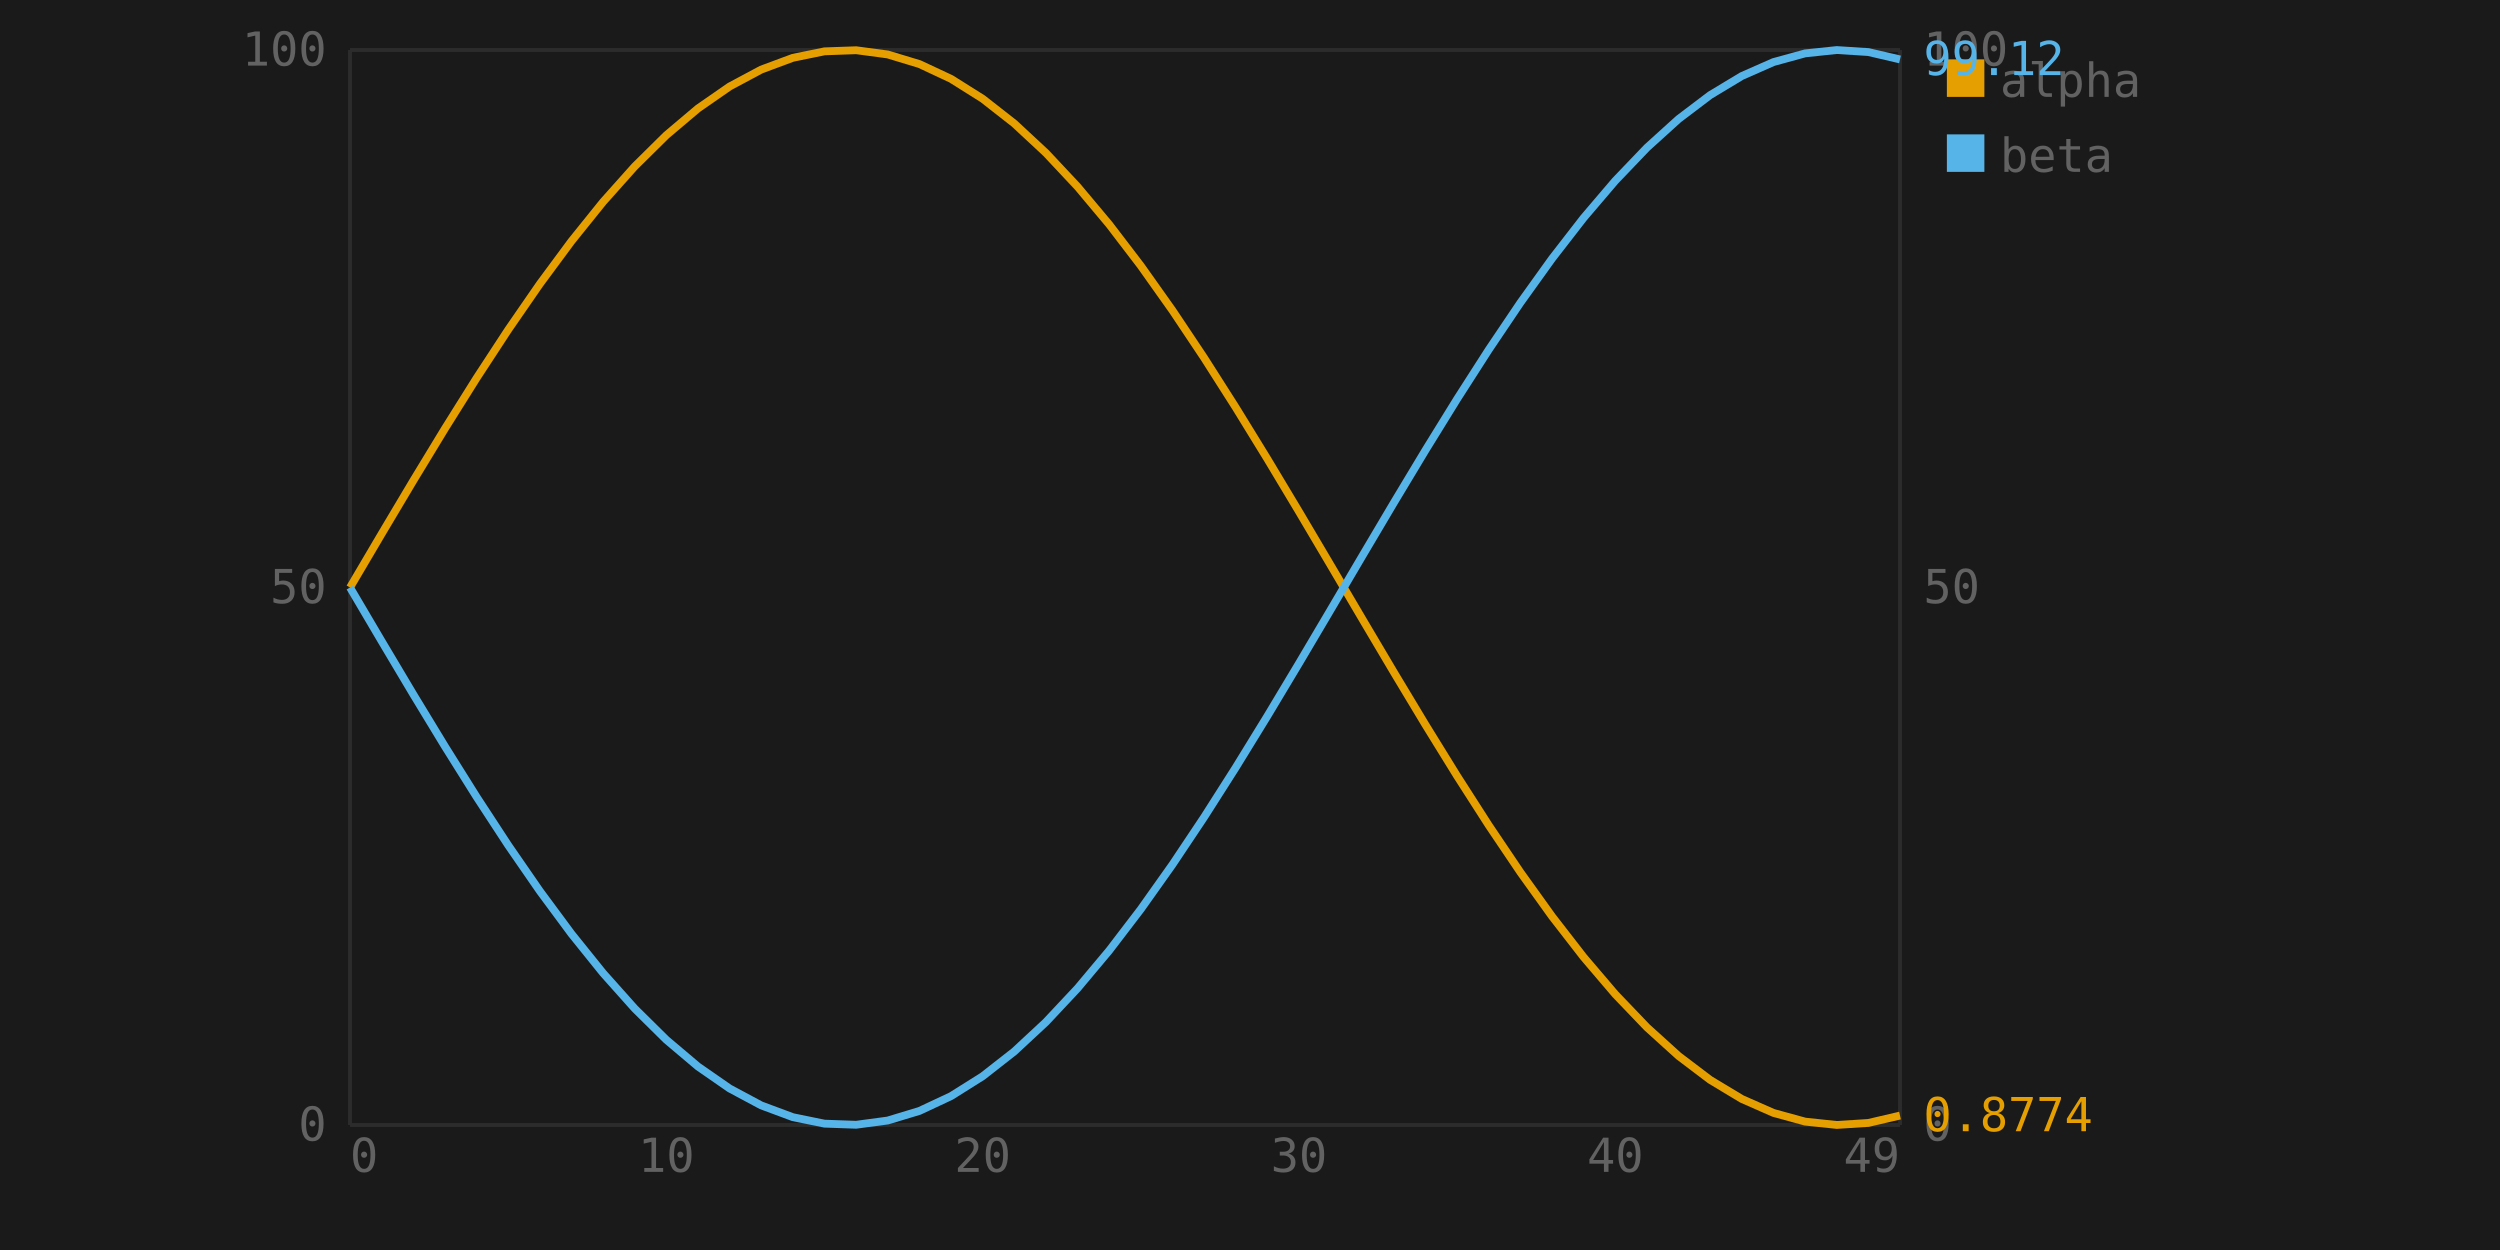
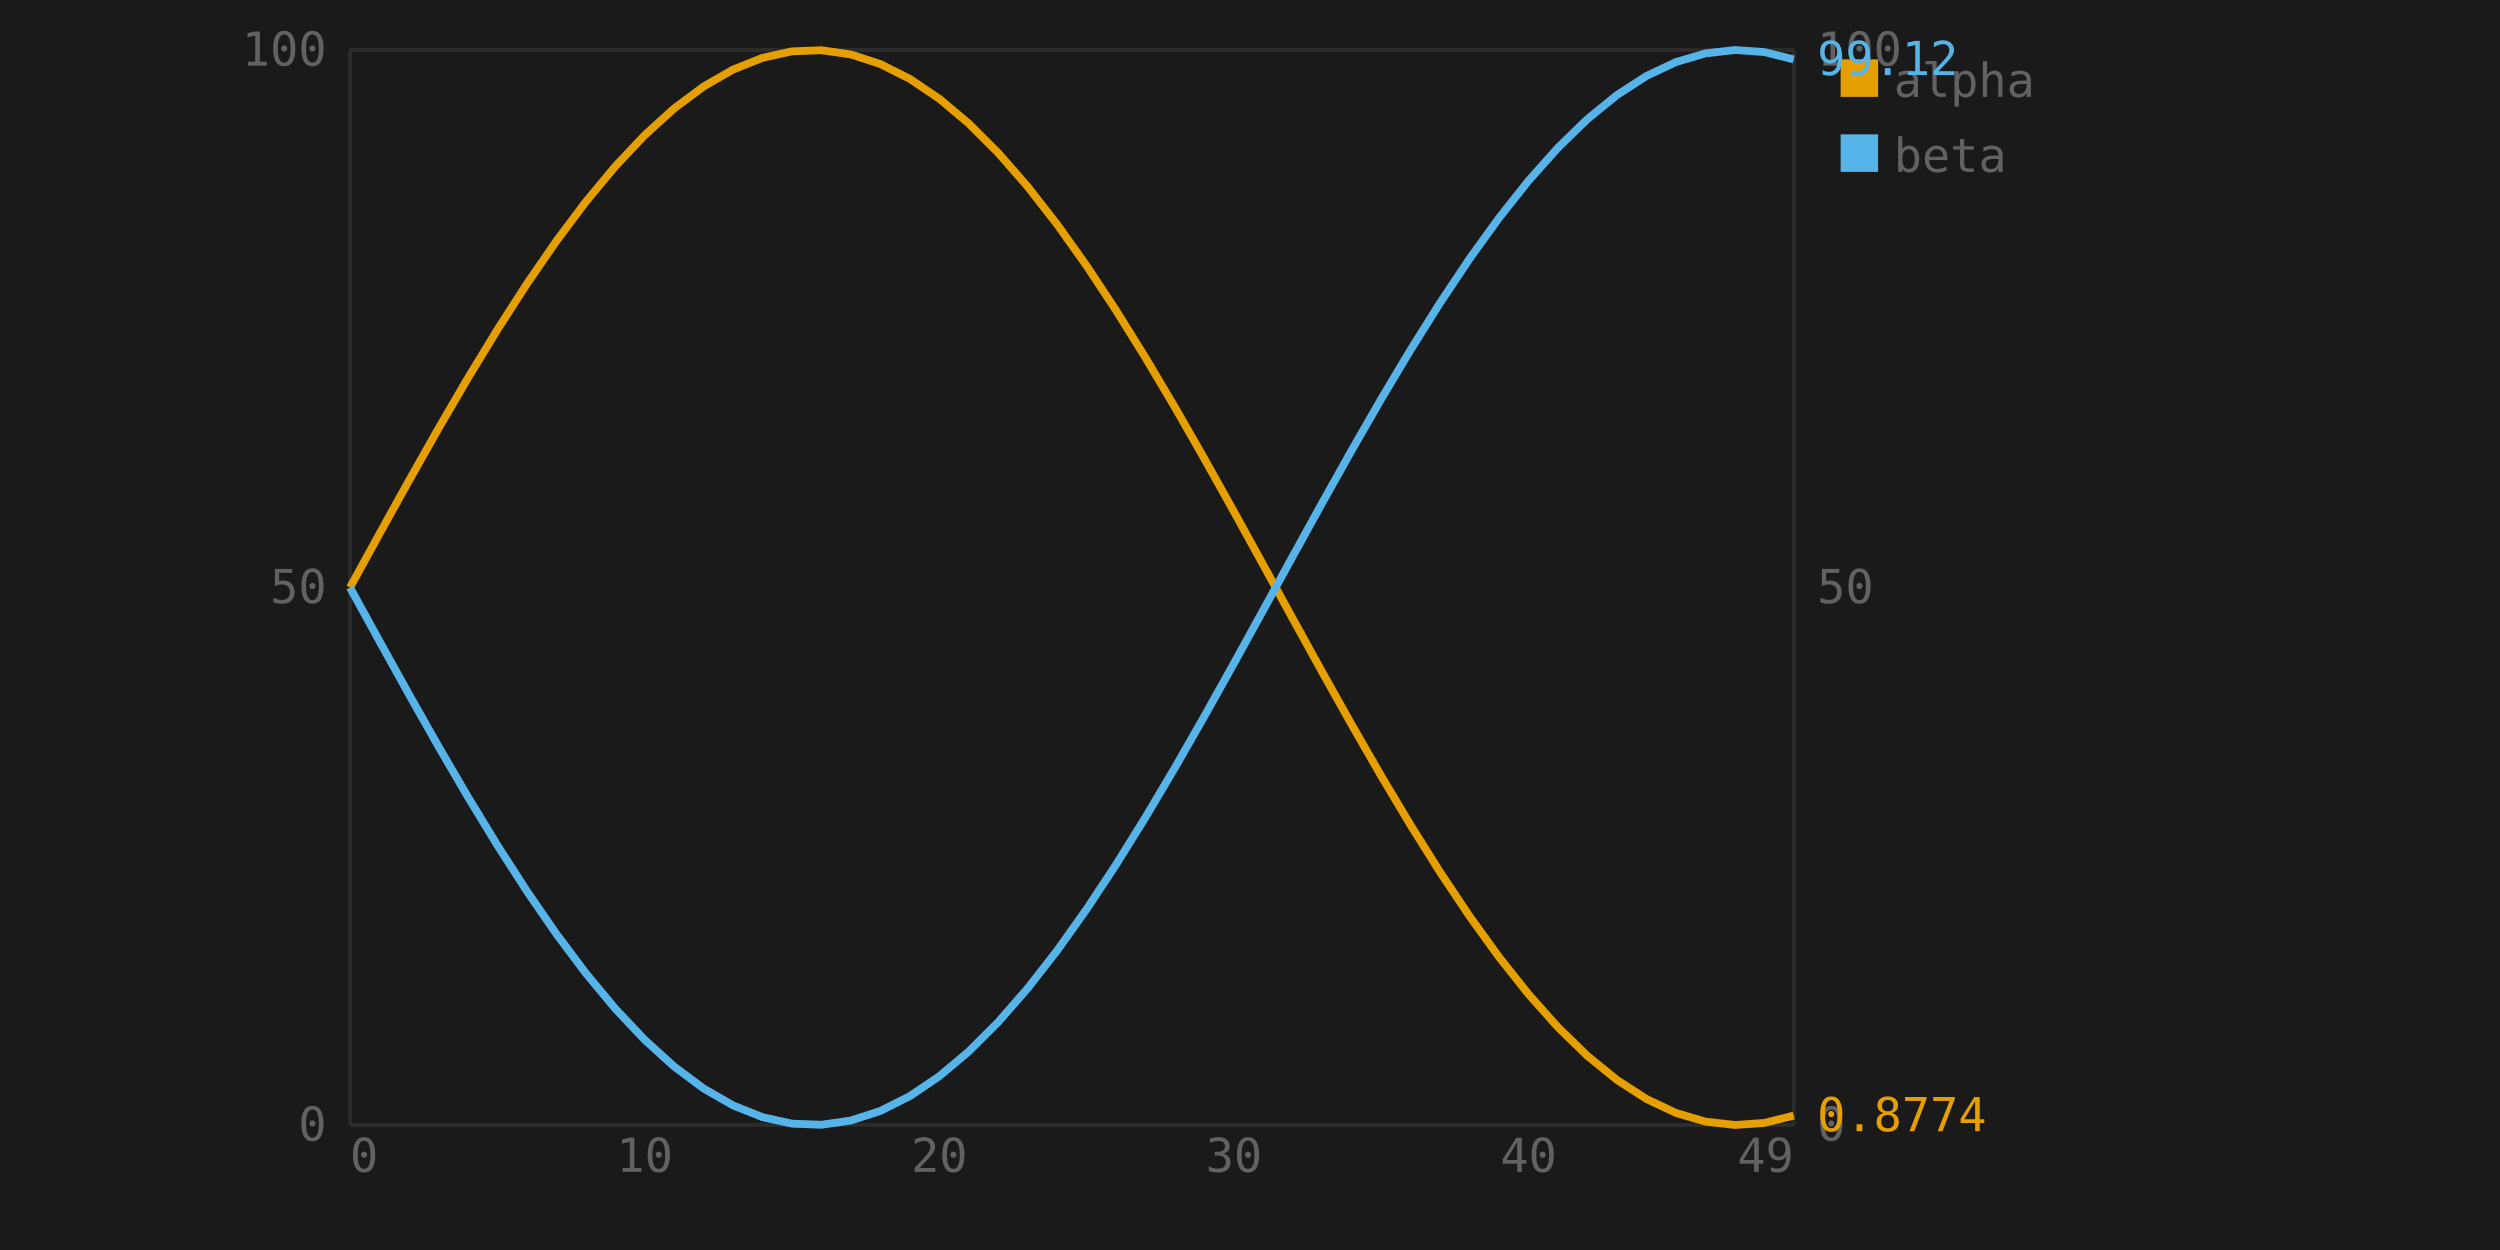
<svg xmlns="http://www.w3.org/2000/svg" viewBox="0 0 640 320" width="640" height="320">
  <rect width="100%" height="100%" fill="#1a1a1a" />
  <line x1="89.6" y1="12.8" x2="89.6" y2="288" stroke="#2c2c2c" stroke-width="1" />
-   <line x1="89.6" y1="288" x2="486.4" y2="288" stroke="#2c2c2c" stroke-width="1" />
-   <line x1="486.4" y1="12.8" x2="486.4" y2="288" stroke="#2c2c2c" stroke-width="1" />
-   <line x1="89.6" y1="12.8" x2="486.4" y2="12.8" stroke="#2c2c2c" stroke-width="1" />
+   <line x1="89.6" y1="288" x2="459.2" y2="288" stroke="#2c2c2c" stroke-width="1" />
+   <line x1="459.2" y1="12.8" x2="459.2" y2="288" stroke="#2c2c2c" stroke-width="1" />
+   <line x1="89.6" y1="12.8" x2="459.2" y2="12.8" stroke="#2c2c2c" stroke-width="1" />
  <text x="83.6" y="292" text-anchor="end" font-size="12" font-family="monospace" fill="#626262">0</text>
-   <text x="492.4" y="292" text-anchor="start" font-size="12" font-family="monospace" fill="#626262">0</text>
+   <text x="465.2" y="292" text-anchor="start" font-size="12" font-family="monospace" fill="#626262">0</text>
  <text x="83.6" y="154.4" text-anchor="end" font-size="12" font-family="monospace" fill="#626262">50</text>
-   <text x="492.4" y="154.4" text-anchor="start" font-size="12" font-family="monospace" fill="#626262">50</text>
+   <text x="465.2" y="154.4" text-anchor="start" font-size="12" font-family="monospace" fill="#626262">50</text>
  <text x="83.6" y="16.8" text-anchor="end" font-size="12" font-family="monospace" fill="#626262">100</text>
-   <text x="492.4" y="16.8" text-anchor="start" font-size="12" font-family="monospace" fill="#626262">100</text>
+   <text x="465.2" y="16.8" text-anchor="start" font-size="12" font-family="monospace" fill="#626262">100</text>
  <text x="89.6" y="300" text-anchor="start" font-size="12" font-family="monospace" fill="#626262">0</text>
-   <text x="170.58" y="300" text-anchor="middle" font-size="12" font-family="monospace" fill="#626262">10</text>
-   <text x="251.559" y="300" text-anchor="middle" font-size="12" font-family="monospace" fill="#626262">20</text>
-   <text x="332.539" y="300" text-anchor="middle" font-size="12" font-family="monospace" fill="#626262">30</text>
-   <text x="413.518" y="300" text-anchor="middle" font-size="12" font-family="monospace" fill="#626262">40</text>
-   <text x="486.4" y="300" text-anchor="end" font-size="12" font-family="monospace" fill="#626262">49</text>
-   <rect x="498.4" y="15.2" width="9.6" height="9.6" fill="#e69f00" />
-   <text x="512" y="24.8" text-anchor="start" font-size="12" font-family="monospace" fill="#626262">alpha</text>
-   <rect x="498.4" y="34.4" width="9.6" height="9.6" fill="#56b4e9" />
-   <text x="512" y="44" text-anchor="start" font-size="12" font-family="monospace" fill="#626262">beta</text>
-   <path d="M89.6 150.4 L97.698 136.663 L105.796 123.063 L113.894 109.736 L121.992 96.816 L130.09 84.431 L138.188 72.705 L146.286 61.756 L154.384 51.692 L162.482 42.614 L170.58 34.614 L178.678 27.77 L186.776 22.151 L194.873 17.814 L202.971 14.802 L211.069 13.145 L219.167 12.859 L227.265 13.947 L235.363 16.399 L243.461 20.189 L251.559 25.281 L259.657 31.622 L267.755 39.151 L275.853 47.791 L283.951 57.456 L292.049 68.05 L300.147 79.467 L308.245 91.593 L316.343 104.306 L324.441 117.479 L332.539 130.982 L340.637 144.679 L348.735 158.432 L356.833 172.106 L364.931 185.562 L373.029 198.668 L381.127 211.291 L389.224 223.305 L397.322 234.592 L405.42 245.037 L413.518 254.536 L421.616 262.995 L429.714 270.329 L437.812 276.464 L445.91 281.34 L454.008 284.908 L462.106 287.132 L470.204 287.989 L478.302 287.472 L486.4 285.585" fill="none" stroke="#e69f00" stroke-width="2" />
-   <path d="M89.6 150.4 L97.698 164.137 L105.796 177.737 L113.894 191.064 L121.992 203.984 L130.09 216.369 L138.188 228.095 L146.286 239.044 L154.384 249.108 L162.482 258.186 L170.58 266.186 L178.678 273.03 L186.776 278.649 L194.873 282.986 L202.971 285.998 L211.069 287.655 L219.167 287.941 L227.265 286.853 L235.363 284.401 L243.461 280.611 L251.559 275.519 L259.657 269.178 L267.755 261.649 L275.853 253.009 L283.951 243.344 L292.049 232.75 L300.147 221.333 L308.245 209.207 L316.343 196.494 L324.441 183.321 L332.539 169.818 L340.637 156.121 L348.735 142.368 L356.833 128.694 L364.931 115.238 L373.029 102.132 L381.127 89.509 L389.224 77.495 L397.322 66.208 L405.42 55.763 L413.518 46.264 L421.616 37.805 L429.714 30.471 L437.812 24.336 L445.91 19.46 L454.008 15.892 L462.106 13.668 L470.204 12.811 L478.302 13.328 L486.4 15.215" fill="none" stroke="#56b4e9" stroke-width="2" />
-   <text x="492.4" y="289.585" text-anchor="start" font-size="12" font-family="monospace" fill="#e69f00">0.8774</text>
-   <text x="492.4" y="19.215" text-anchor="start" font-size="12" font-family="monospace" fill="#56b4e9">99.12</text>
+   <text x="165.029" y="300" text-anchor="middle" font-size="12" font-family="monospace" fill="#626262">10</text>
+   <text x="240.457" y="300" text-anchor="middle" font-size="12" font-family="monospace" fill="#626262">20</text>
+   <text x="315.886" y="300" text-anchor="middle" font-size="12" font-family="monospace" fill="#626262">30</text>
+   <text x="391.314" y="300" text-anchor="middle" font-size="12" font-family="monospace" fill="#626262">40</text>
+   <text x="459.2" y="300" text-anchor="end" font-size="12" font-family="monospace" fill="#626262">49</text>
+   <rect x="471.2" y="15.2" width="9.6" height="9.6" fill="#e69f00" />
+   <text x="484.8" y="24.8" text-anchor="start" font-size="12" font-family="monospace" fill="#626262">alpha</text>
+   <rect x="471.2" y="34.4" width="9.6" height="9.6" fill="#56b4e9" />
+   <text x="484.8" y="44" text-anchor="start" font-size="12" font-family="monospace" fill="#626262">beta</text>
+   <path d="M89.6 150.4 L97.143 136.663 L104.686 123.063 L112.229 109.736 L119.771 96.816 L127.314 84.431 L134.857 72.705 L142.4 61.756 L149.943 51.692 L157.486 42.614 L165.029 34.614 L172.571 27.77 L180.114 22.151 L187.657 17.814 L195.2 14.802 L202.743 13.145 L210.286 12.859 L217.829 13.947 L225.371 16.399 L232.914 20.189 L240.457 25.281 L248 31.622 L255.543 39.151 L263.086 47.791 L270.629 57.456 L278.171 68.05 L285.714 79.467 L293.257 91.593 L300.8 104.306 L308.343 117.479 L315.886 130.982 L323.429 144.679 L330.971 158.432 L338.514 172.106 L346.057 185.562 L353.6 198.668 L361.143 211.291 L368.686 223.305 L376.229 234.592 L383.771 245.037 L391.314 254.536 L398.857 262.995 L406.4 270.329 L413.943 276.464 L421.486 281.34 L429.029 284.908 L436.571 287.132 L444.114 287.989 L451.657 287.472 L459.2 285.585" fill="none" stroke="#e69f00" stroke-width="2" />
+   <path d="M89.6 150.4 L97.143 164.137 L104.686 177.737 L112.229 191.064 L119.771 203.984 L127.314 216.369 L134.857 228.095 L142.4 239.044 L149.943 249.108 L157.486 258.186 L165.029 266.186 L172.571 273.03 L180.114 278.649 L187.657 282.986 L195.2 285.998 L202.743 287.655 L210.286 287.941 L217.829 286.853 L225.371 284.401 L232.914 280.611 L240.457 275.519 L248 269.178 L255.543 261.649 L263.086 253.009 L270.629 243.344 L278.171 232.75 L285.714 221.333 L293.257 209.207 L300.8 196.494 L308.343 183.321 L315.886 169.818 L323.429 156.121 L330.971 142.368 L338.514 128.694 L346.057 115.238 L353.6 102.132 L361.143 89.509 L368.686 77.495 L376.229 66.208 L383.771 55.763 L391.314 46.264 L398.857 37.805 L406.4 30.471 L413.943 24.336 L421.486 19.46 L429.029 15.892 L436.571 13.668 L444.114 12.811 L451.657 13.328 L459.2 15.215" fill="none" stroke="#56b4e9" stroke-width="2" />
+   <text x="465.2" y="289.585" text-anchor="start" font-size="12" font-family="monospace" fill="#e69f00">0.8774</text>
+   <text x="465.2" y="19.215" text-anchor="start" font-size="12" font-family="monospace" fill="#56b4e9">99.12</text>
</svg>
